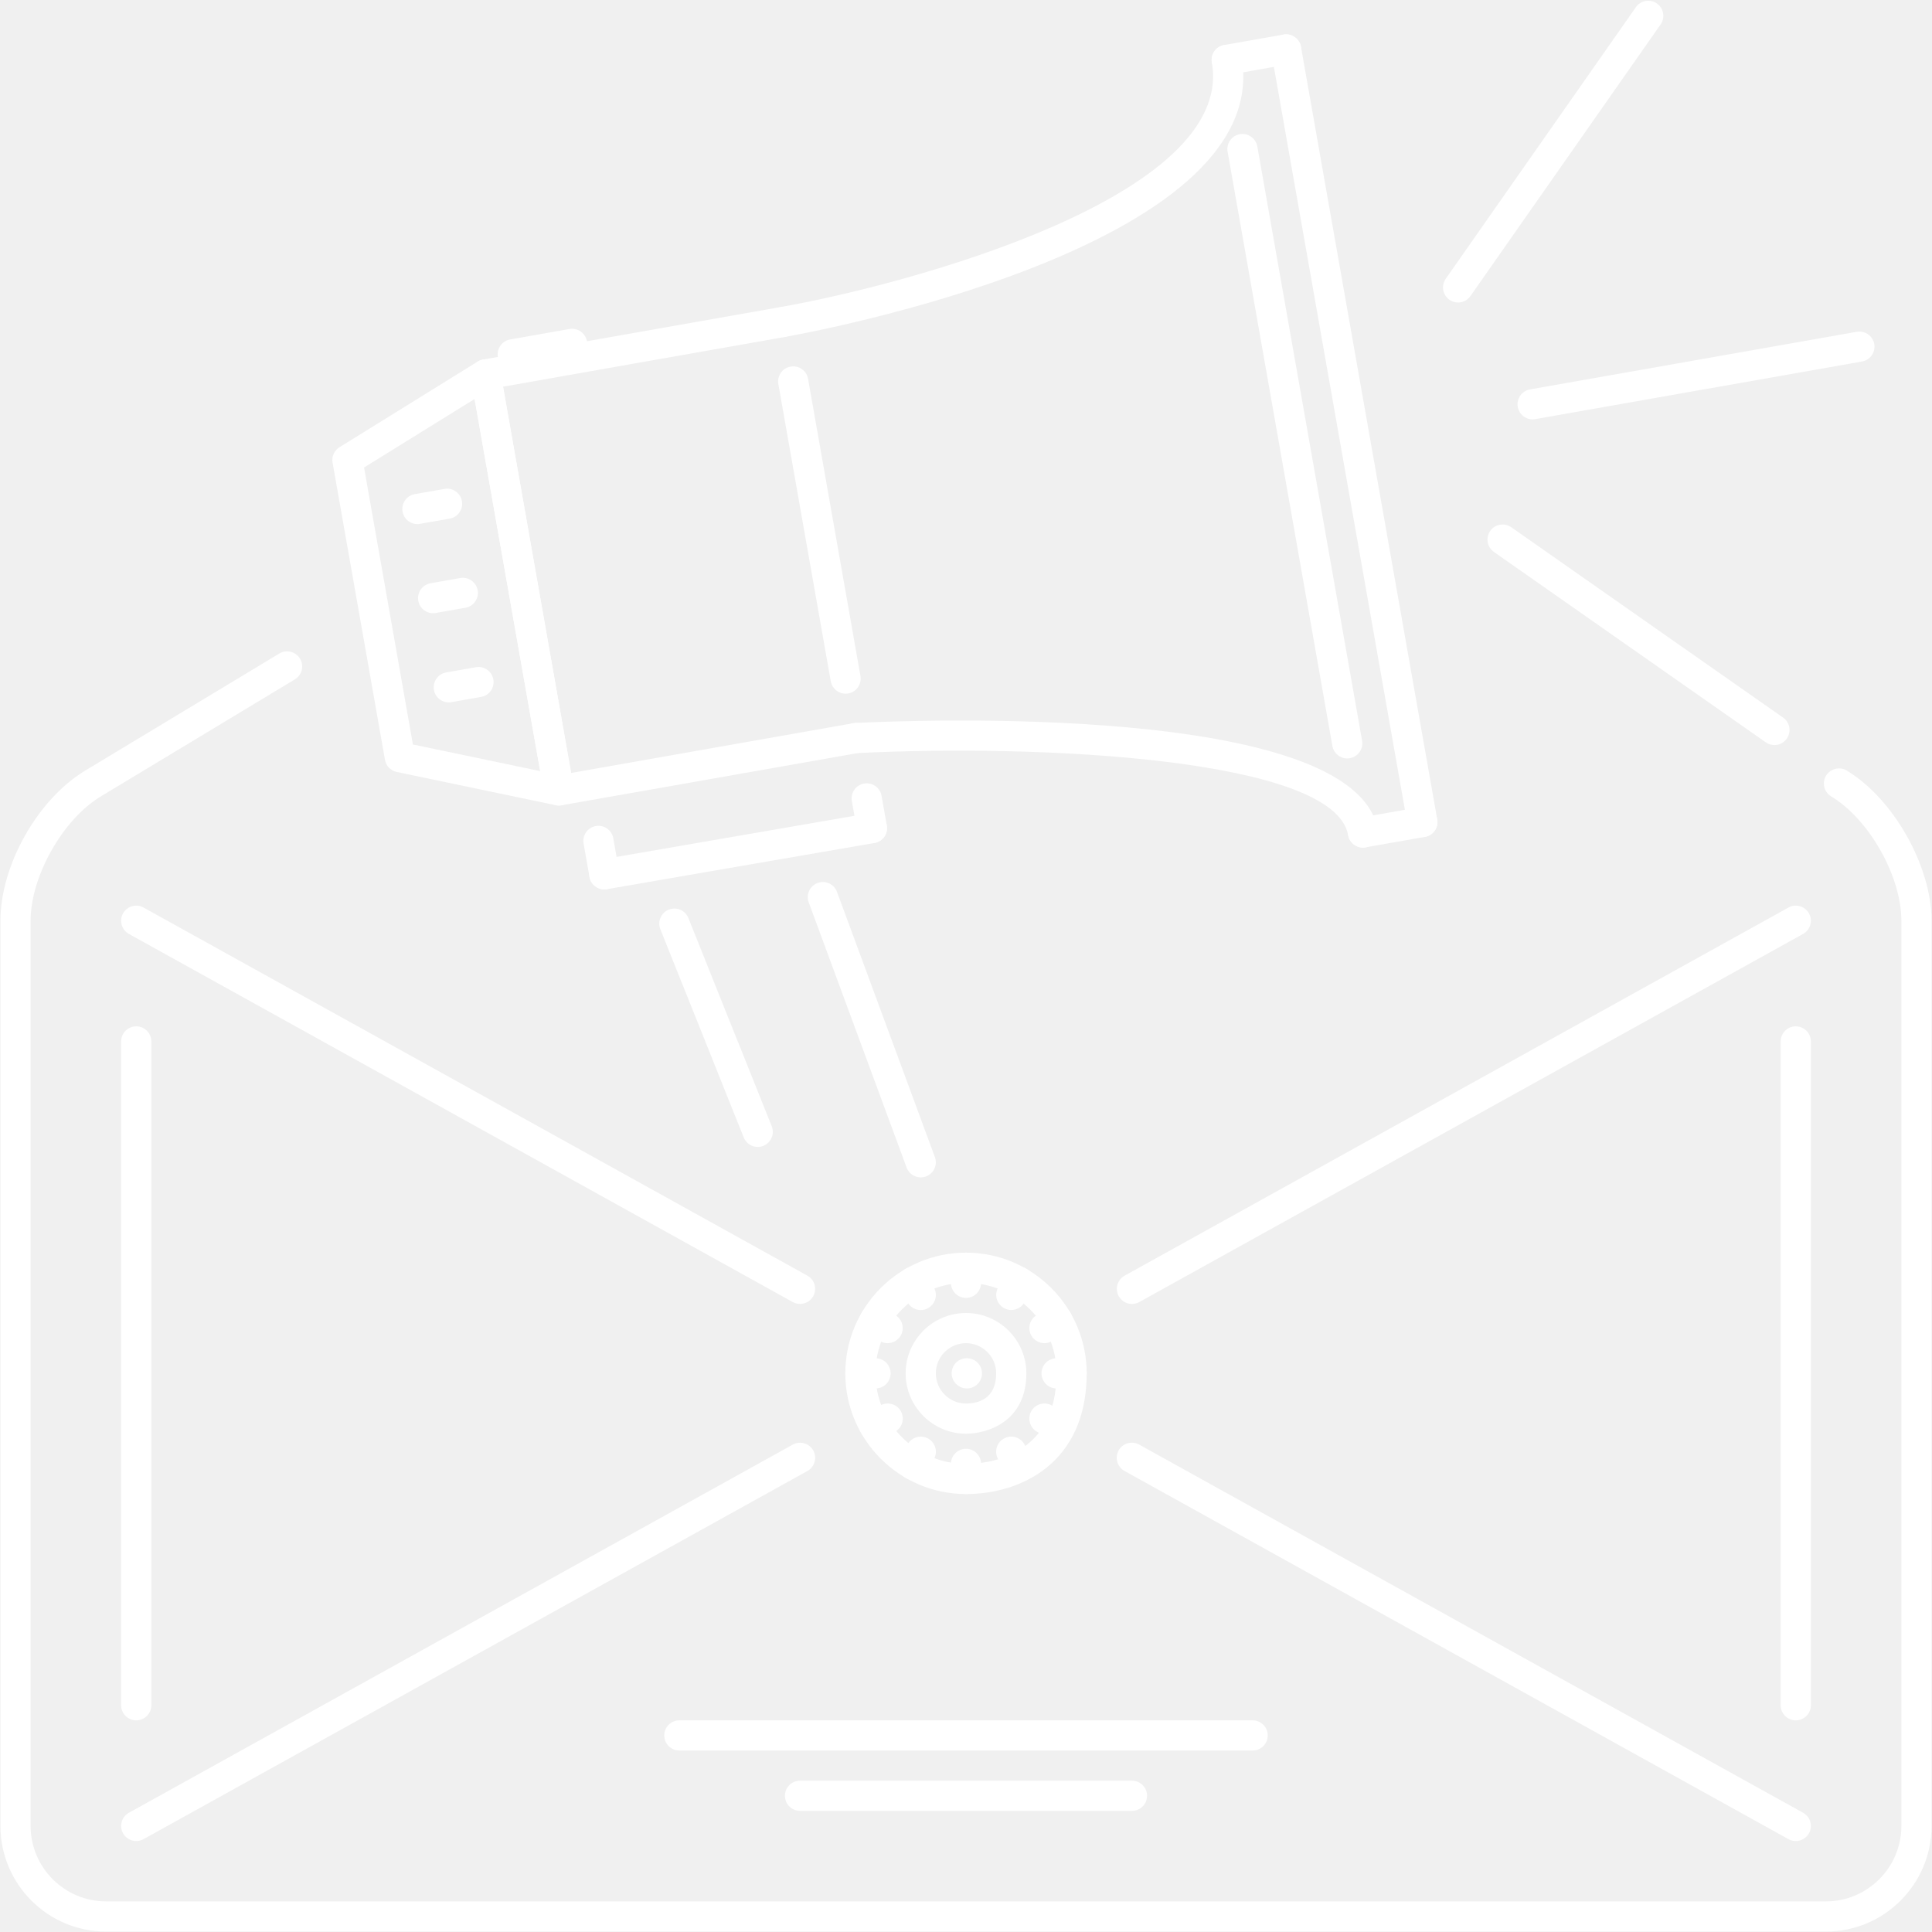
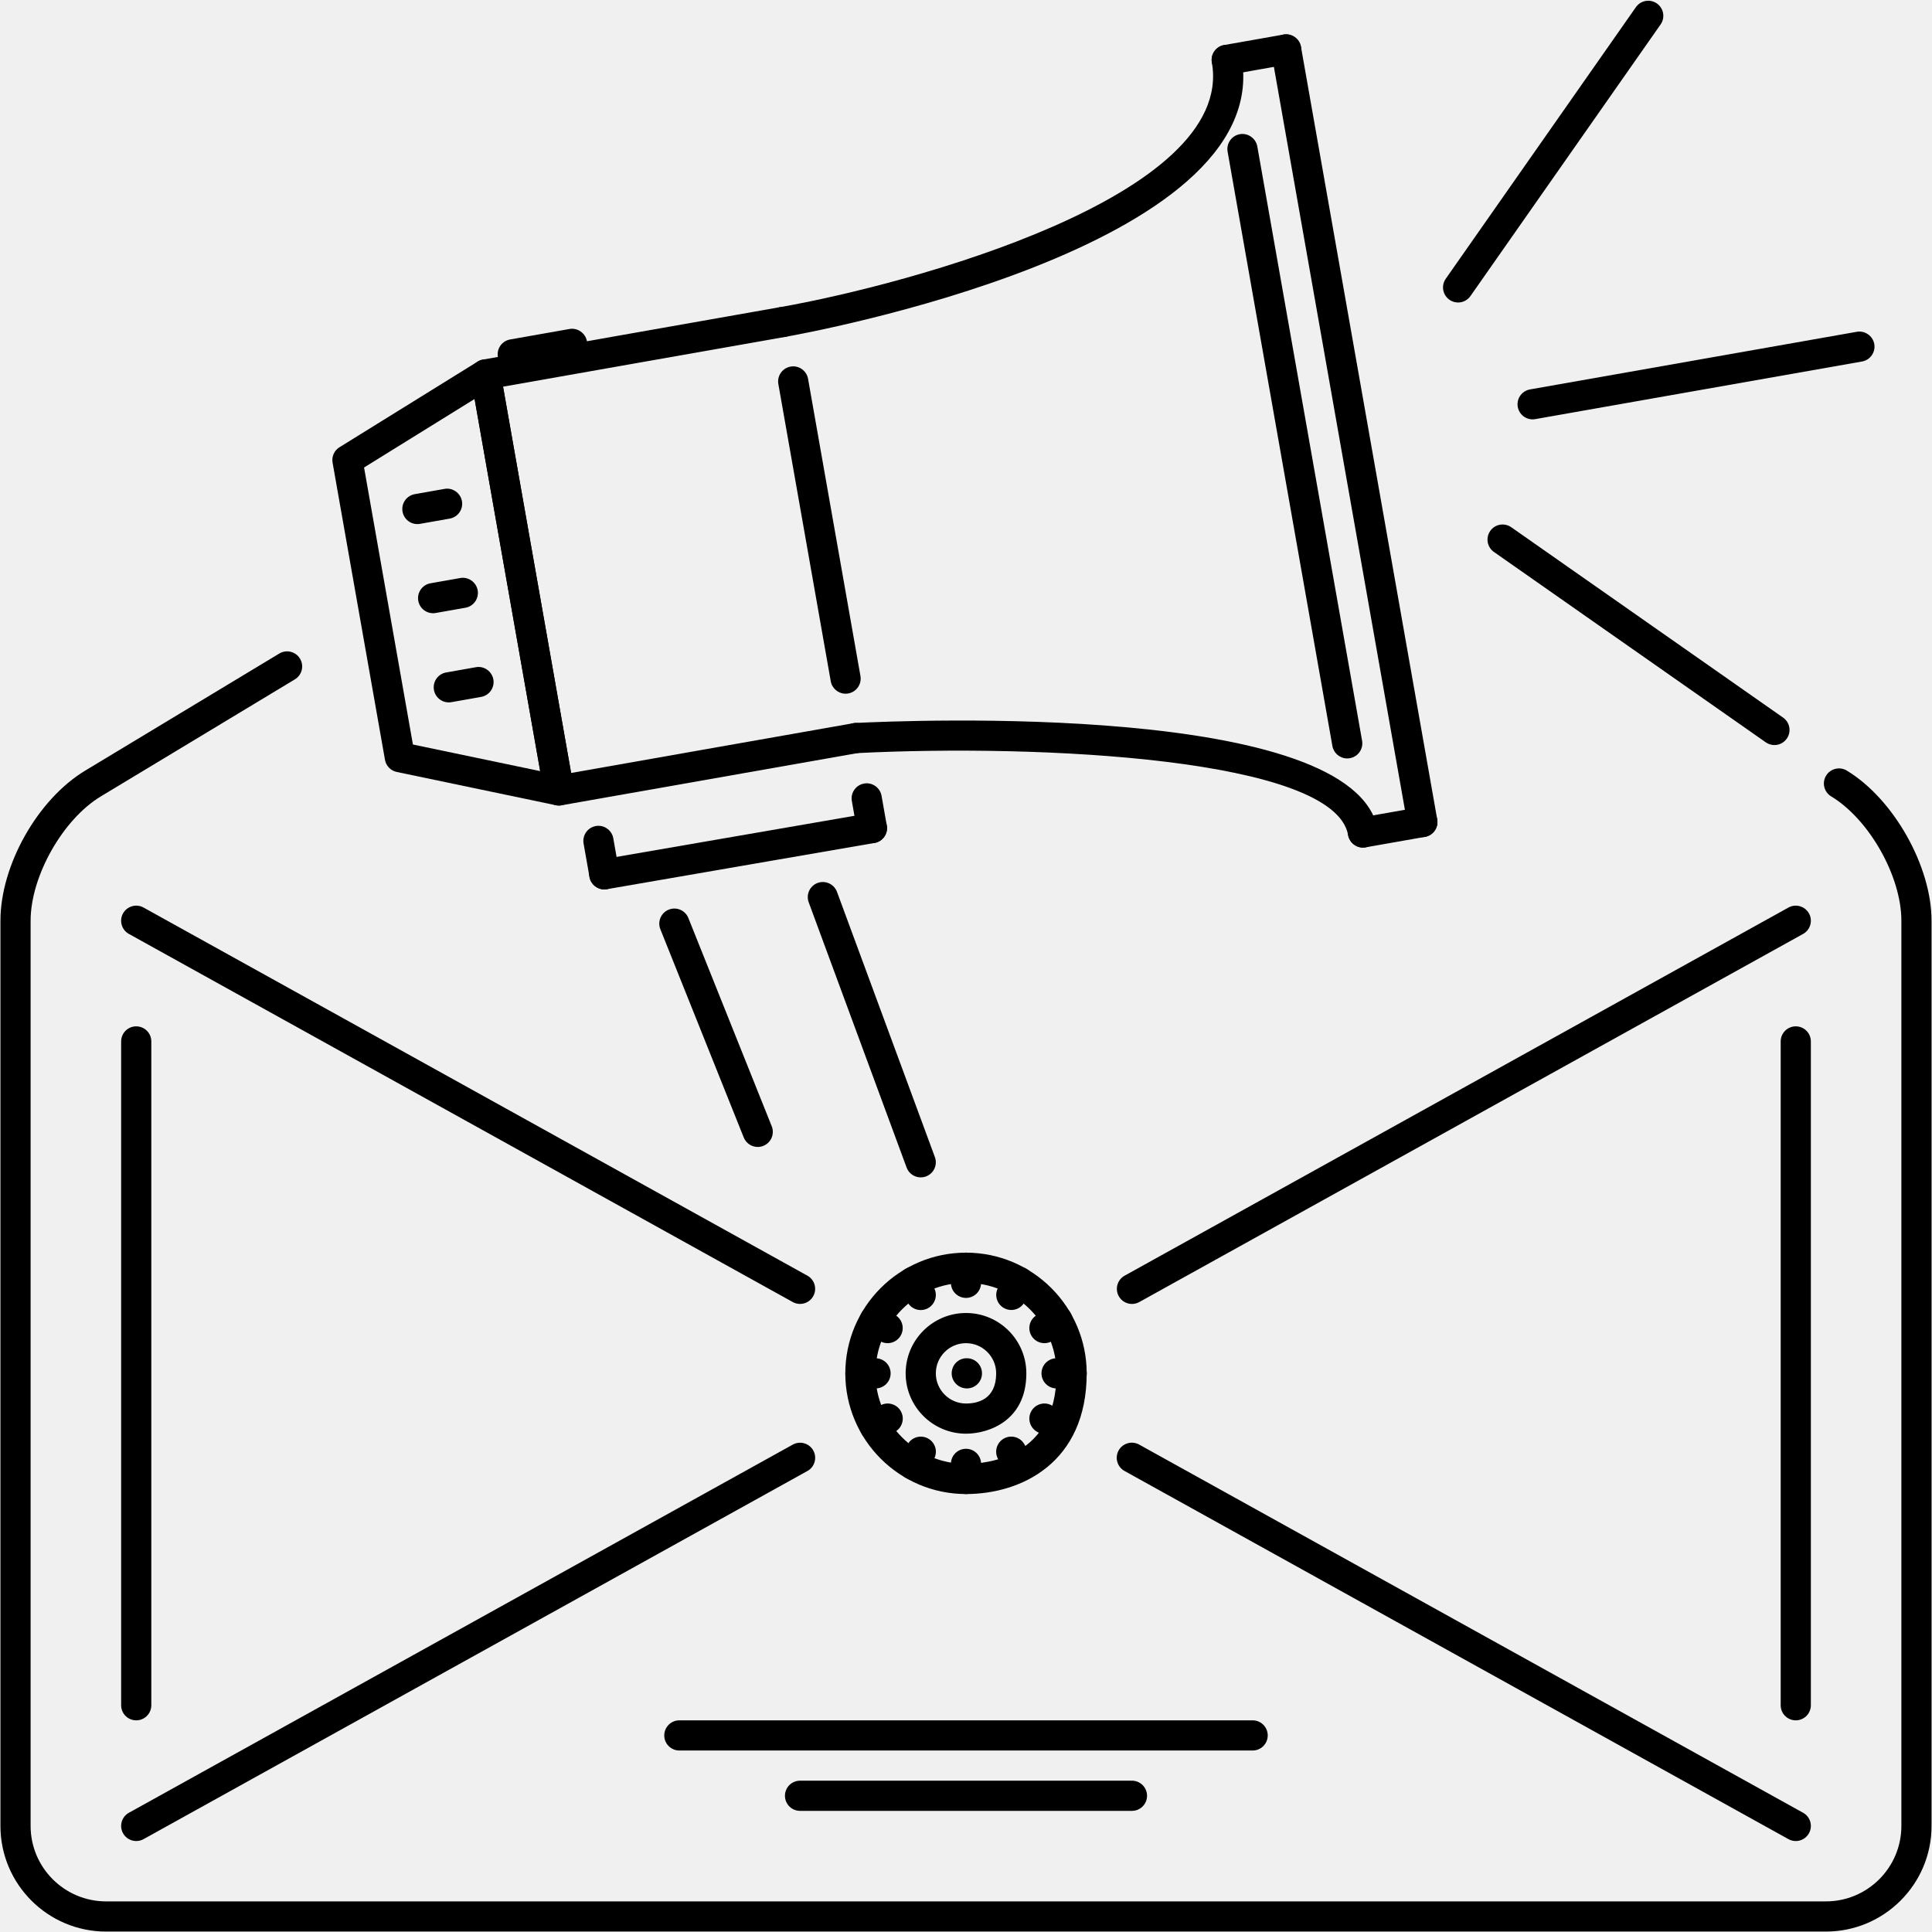
- <svg xmlns="http://www.w3.org/2000/svg" width="800px" height="800px" viewBox="0 0 1024 1024" fill="#FFFFFF" class="icon" version="1.1">
+ <svg xmlns="http://www.w3.org/2000/svg" width="800px" height="800px" viewBox="0 0 1024 1024" fill="#000000" class="icon" version="1.1">
  <path d="M512.484 735.898c-4.42 0-8.074-3.578-8.074-7.996 0-4.422 3.498-7.998 7.902-7.998h0.172a8 8 0 0 1 7.996 7.998 8.002 8.002 0 0 1-7.996 7.996z" fill="" />
  <path d="M967.792 1023.766H56.208c-30.862 0-55.974-25.114-55.974-55.974v-479.78c0-29.44 19.74-64.4 44.964-79.598L148.04 346.38c3.734-2.25 8.684-1.078 10.964 2.716a7.988 7.988 0 0 1-2.718 10.98l-102.844 62.034c-20.178 12.158-37.218 42.34-37.218 65.9v479.78c0 22.038 17.93 39.982 39.982 39.982h911.582c22.052 0 39.982-17.946 39.982-39.982v-479.78c0-23.56-17.04-53.742-37.204-65.9a7.99 7.99 0 0 1-2.716-10.978c2.296-3.804 7.28-4.966 10.964-2.718 24.786 14.948 44.948 50.65 44.948 79.598v479.78c0.004 30.86-25.11 55.974-55.97 55.974z" fill="" />
  <path d="M951.798 975.788a8.044 8.044 0 0 1-3.874-0.998l-351.902-195.146a8.008 8.008 0 0 1-3.124-10.884c2.154-3.858 7.06-5.232 10.87-3.11l351.902 195.146a7.99 7.99 0 0 1 3.124 10.87 7.988 7.988 0 0 1-6.996 4.122zM424.042 691.106a8.04 8.04 0 0 1-3.874-1l-351.84-195.1a8 8 0 0 1-3.124-10.878c2.154-3.866 7.042-5.248 10.87-3.116l351.84 195.1a7.992 7.992 0 0 1 3.124 10.87 7.992 7.992 0 0 1-6.996 4.124zM72.202 975.788a7.986 7.986 0 0 1-6.996-4.124 7.99 7.99 0 0 1 3.124-10.87l351.854-195.116c3.828-2.138 8.714-0.748 10.87 3.11a8.006 8.006 0 0 1-3.124 10.884L76.074 974.79a8.052 8.052 0 0 1-3.872 0.998zM599.96 691.122a7.99 7.99 0 0 1-6.998-4.124 7.992 7.992 0 0 1 3.124-10.87l351.84-195.116c3.81-2.13 8.714-0.75 10.87 3.116a8 8 0 0 1-3.124 10.878l-351.84 195.114a8.028 8.028 0 0 1-3.872 1.002zM512 791.872c-35.282 0-63.97-28.706-63.97-63.968 0-35.282 28.69-63.972 63.97-63.972s63.97 28.692 63.97 63.972c0 47.21-34.452 63.968-63.97 63.968z m0-111.948c-26.458 0-47.978 21.522-47.978 47.978 0 26.456 21.522 47.976 47.978 47.976 11.262 0 47.978-3.466 47.978-47.976 0-26.456-21.52-47.978-47.978-47.978z" fill="" />
  <path d="M512 759.886c-17.632 0-31.986-14.354-31.986-31.984 0-17.648 14.352-31.986 31.986-31.986s31.984 14.338 31.984 31.986c0 25.238-20.1 31.984-31.984 31.984z m0-47.978c-8.824 0-15.992 7.17-15.992 15.994 0 8.806 7.168 15.992 15.992 15.992 5.966 0 15.992-2.078 15.992-15.992 0-8.824-7.168-15.994-15.992-15.994zM512 687.92a7.99 7.99 0 0 1-7.996-7.996v-7.998c0-4.418 3.576-7.996 7.996-7.996s7.996 3.578 7.996 7.996v7.998A7.99 7.99 0 0 1 512 687.92zM512 791.872a7.99 7.99 0 0 1-7.996-7.996v-7.996c0-4.42 3.576-7.996 7.996-7.996s7.996 3.576 7.996 7.996v7.996a7.992 7.992 0 0 1-7.996 7.996zM488.012 694.354a7.986 7.986 0 0 1-6.936-4.014l-3.998-6.934a8 8 0 0 1 2.936-10.918 7.99 7.99 0 0 1 10.932 2.938l3.998 6.934a7.996 7.996 0 0 1-2.936 10.918 7.92 7.92 0 0 1-3.996 1.076zM539.988 784.376a7.99 7.99 0 0 1-6.936-4.014l-3.998-6.934a7.998 7.998 0 0 1 2.936-10.918c3.81-2.216 8.714-0.904 10.934 2.938l3.998 6.934a7.992 7.992 0 0 1-2.938 10.916 7.924 7.924 0 0 1-3.996 1.078zM470.458 711.908a7.958 7.958 0 0 1-4.014-1.076l-6.904-4a8.006 8.006 0 0 1-2.904-10.932 7.98 7.98 0 0 1 10.932-2.904l6.904 3.998a7.986 7.986 0 0 1 2.904 10.916 7.998 7.998 0 0 1-6.918 3.998zM560.478 763.884a7.94 7.94 0 0 1-4.014-1.078l-6.904-3.998a8.004 8.004 0 0 1-2.904-10.932 7.98 7.98 0 0 1 10.932-2.904l6.904 3.996a7.99 7.99 0 0 1 2.904 10.918 7.996 7.996 0 0 1-6.918 3.998zM464.052 735.898h-7.996a7.992 7.992 0 0 1-7.996-7.996 7.992 7.992 0 0 1 7.996-7.998h7.996a7.994 7.994 0 0 1 7.998 7.998 7.994 7.994 0 0 1-7.998 7.996zM568.006 735.898h-7.996a7.992 7.992 0 0 1-7.996-7.996 7.992 7.992 0 0 1 7.996-7.998h7.996a7.992 7.992 0 0 1 7.996 7.998 7.992 7.992 0 0 1-7.996 7.996zM463.554 763.87a8 8 0 0 1-3.982-14.932l6.936-3.98c3.78-2.204 8.7-0.906 10.916 2.952a7.996 7.996 0 0 1-2.952 10.916l-6.934 3.982a7.986 7.986 0 0 1-3.984 1.062zM553.574 711.908a7.986 7.986 0 0 1-6.934-4.014 7.996 7.996 0 0 1 2.936-10.916l6.936-3.998a7.988 7.988 0 0 1 10.932 2.936 7.994 7.994 0 0 1-2.936 10.916l-6.936 4a7.942 7.942 0 0 1-3.998 1.076zM484.044 784.344a7.946 7.946 0 0 1-4.014-1.078 8.008 8.008 0 0 1-2.906-10.932l3.998-6.902a7.988 7.988 0 0 1 10.934-2.906 7.99 7.99 0 0 1 2.904 10.918l-3.998 6.902a8.002 8.002 0 0 1-6.918 3.998zM536.02 694.322a7.934 7.934 0 0 1-3.998-1.076 7.98 7.98 0 0 1-2.92-10.918l3.998-6.918a7.998 7.998 0 0 1 10.916-2.938 8 8 0 0 1 2.922 10.934l-3.998 6.918a8 8 0 0 1-6.92 3.998zM714.048 401.988a8 8 0 0 1-7.858-6.608L650.656 80.384a7.996 7.996 0 0 1 6.48-9.262c4.216-0.772 8.48 2.124 9.262 6.482L721.936 392.6a7.998 7.998 0 0 1-7.888 9.388zM722.388 449.232a8 8 0 0 1-7.858-6.608c-7.2-40.824-163.58-48.33-260.412-43.456-4.684 0.282-8.168-3.186-8.386-7.59a7.99 7.99 0 0 1 7.576-8.386c27.066-1.366 264.958-11.338 276.966 56.654a7.996 7.996 0 0 1-7.886 9.386z" fill="" />
  <path d="M414.842 178.666a7.998 7.998 0 0 1-1.376-15.868c67.89-11.986 241.358-58.646 228.85-129.66a7.992 7.992 0 0 1 6.48-9.26c4.248-0.782 8.496 2.124 9.262 6.482 17.836 101.204-231.208 146.316-241.812 148.182a7.746 7.746 0 0 1-1.404 0.124z" fill="" />
  <path d="M650.172 39.748a7.996 7.996 0 0 1-1.376-15.868l31.484-5.56c4.25-0.766 8.48 2.116 9.262 6.48a7.996 7.996 0 0 1-6.48 9.262l-31.486 5.56a7.732 7.732 0 0 1-1.404 0.126z" fill="" />
  <path d="M753.874 443.686a7.998 7.998 0 0 1-7.856-6.606L673.8 27.58a7.994 7.994 0 0 1 6.48-9.26c4.25-0.766 8.48 2.116 9.262 6.48l72.218 409.5a8 8 0 0 1-7.886 9.386z" fill="" />
  <path d="M722.388 449.232a7.996 7.996 0 0 1-1.376-15.868l31.486-5.544c4.232-0.812 8.48 2.116 9.262 6.48a8 8 0 0 1-6.482 9.262l-31.486 5.544a7.748 7.748 0 0 1-1.404 0.126zM296.224 426.944a7.968 7.968 0 0 1-7.87-6.608L249.496 199.844a8 8 0 0 1 6.482-9.262L413.466 162.8c4.232-0.782 8.48 2.124 9.262 6.48a7.998 7.998 0 0 1-6.482 9.262l-149.62 26.402 36.078 204.742 149.62-26.378c4.232-0.782 8.48 2.124 9.262 6.482a7.994 7.994 0 0 1-6.482 9.26l-157.49 27.768a7.426 7.426 0 0 1-1.39 0.126z" fill="" />
  <path d="M296.224 426.944a7.76 7.76 0 0 1-1.64-0.172l-84.304-17.618a7.97 7.97 0 0 1-6.232-6.434L176.28 245.23a7.964 7.964 0 0 1 3.654-8.184l73.216-45.386a8.064 8.064 0 0 1 7.48-0.508 8 8 0 0 1 4.608 5.912l38.858 220.492a7.968 7.968 0 0 1-2.312 7.13 7.956 7.956 0 0 1-5.56 2.258z m-77.37-32.336l67.454 14.094-34.766-197.23-58.582 36.312 25.894 146.824zM448.17 367.674a8 8 0 0 1-7.856-6.606l-27.77-157.506a7.996 7.996 0 0 1 6.482-9.26c4.28-0.796 8.496 2.124 9.262 6.482l27.768 157.506a7.996 7.996 0 0 1-7.886 9.384z" fill="" />
  <path d="M221.21 277.778a7.994 7.994 0 0 1-1.374-15.866l15.744-2.782c4.248-0.82 8.48 2.118 9.262 6.482a7.996 7.996 0 0 1-6.482 9.26l-15.742 2.78a7.616 7.616 0 0 1-1.408 0.126zM237.86 372.282a7.994 7.994 0 0 1-1.374-15.868l15.744-2.78c4.232-0.812 8.48 2.118 9.262 6.482a7.996 7.996 0 0 1-6.482 9.26l-15.742 2.78c-0.472 0.088-0.94 0.126-1.408 0.126zM229.52 325.022a7.998 7.998 0 0 1-1.374-15.868l15.774-2.78c4.216-0.812 8.48 2.118 9.262 6.482a7.996 7.996 0 0 1-6.482 9.26l-15.774 2.78a7.594 7.594 0 0 1-1.406 0.126zM271.718 195.8a7.998 7.998 0 0 1-1.374-15.868l31.484-5.56c4.216-0.766 8.48 2.124 9.262 6.482a7.996 7.996 0 0 1-6.48 9.26l-31.486 5.56a7.754 7.754 0 0 1-1.406 0.126zM488.012 624.042c-3.25 0-6.31-2-7.498-5.232l-51.882-140.554a7.994 7.994 0 0 1 4.732-10.278c4.092-1.522 8.73 0.594 10.26 4.732l51.882 140.554a7.992 7.992 0 0 1-4.732 10.278c-0.904 0.344-1.842 0.5-2.762 0.5zM401.614 607.91a7.994 7.994 0 0 1-7.418-5.03l-44.262-110.552a7.996 7.996 0 0 1 14.838-5.95l44.26 110.552a7.994 7.994 0 0 1-4.452 10.402 7.96 7.96 0 0 1-2.966 0.578zM320.292 471.408a8 8 0 0 1-7.856-6.606l-3.124-17.726a7.996 7.996 0 0 1 6.482-9.26c4.264-0.79 8.496 2.124 9.262 6.482l3.124 17.726a7.994 7.994 0 0 1-7.888 9.384z" fill="" />
  <path d="M320.292 471.408a8.016 8.016 0 0 1-7.872-6.638 7.996 7.996 0 0 1 6.528-9.238l141.842-24.504c4.216-0.726 8.48 2.156 9.246 6.52a8 8 0 0 1-6.528 9.238l-141.84 24.504c-0.456 0.08-0.924 0.118-1.376 0.118z" fill="" />
  <path d="M462.132 446.904a7.996 7.996 0 0 1-7.856-6.606l-2.78-15.744a7.996 7.996 0 0 1 6.482-9.26c4.264-0.79 8.496 2.124 9.26 6.48l2.78 15.744a7.994 7.994 0 0 1-7.886 9.386z" fill="" />
  <path d="M812.286 222.272a7.996 7.996 0 0 1-1.376-15.866l173.234-30.548c4.246-0.758 8.48 2.116 9.26 6.48a7.996 7.996 0 0 1-6.48 9.262l-173.234 30.548a7.746 7.746 0 0 1-1.404 0.124z" fill="" />
  <path d="M772.818 160.332a7.994 7.994 0 0 1-6.546-12.58l100.892-144.106a7.992 7.992 0 0 1 13.088 9.168L779.36 156.92a7.944 7.944 0 0 1-6.542 3.412z" fill="" />
  <path d="M940.492 394.896a8 8 0 0 1-4.592-1.444l-144.092-100.908a7.992 7.992 0 0 1-1.952-11.136c2.53-3.638 7.512-4.49 11.134-1.968l144.09 100.908a7.988 7.988 0 0 1 1.954 11.134 7.944 7.944 0 0 1-6.542 3.414z" fill="" />
  <path d="M72.202 911.816a7.99 7.99 0 0 1-7.996-7.996V551.982c0-4.42 3.576-7.998 7.996-7.998s7.996 3.578 7.996 7.998V903.82a7.99 7.99 0 0 1-7.996 7.996z" fill="" />
  <path d="M951.798 911.816a7.99 7.99 0 0 1-7.996-7.996V551.982c0-4.42 3.576-7.998 7.996-7.998s7.996 3.578 7.996 7.998V903.82a7.99 7.99 0 0 1-7.996 7.996z" fill="" />
  <path d="M599.96 959.794h-175.92c-4.42 0-7.998-3.576-7.998-7.996s3.578-7.996 7.998-7.996h175.92c4.418 0 7.996 3.576 7.996 7.996s-3.578 7.996-7.996 7.996z" fill="" />
  <path d="M663.93 927.808h-303.86a7.992 7.992 0 0 1-7.998-7.996 7.994 7.994 0 0 1 7.998-7.996h303.86a7.99 7.99 0 0 1 7.996 7.996 7.988 7.988 0 0 1-7.996 7.996z" fill="" />
</svg>
